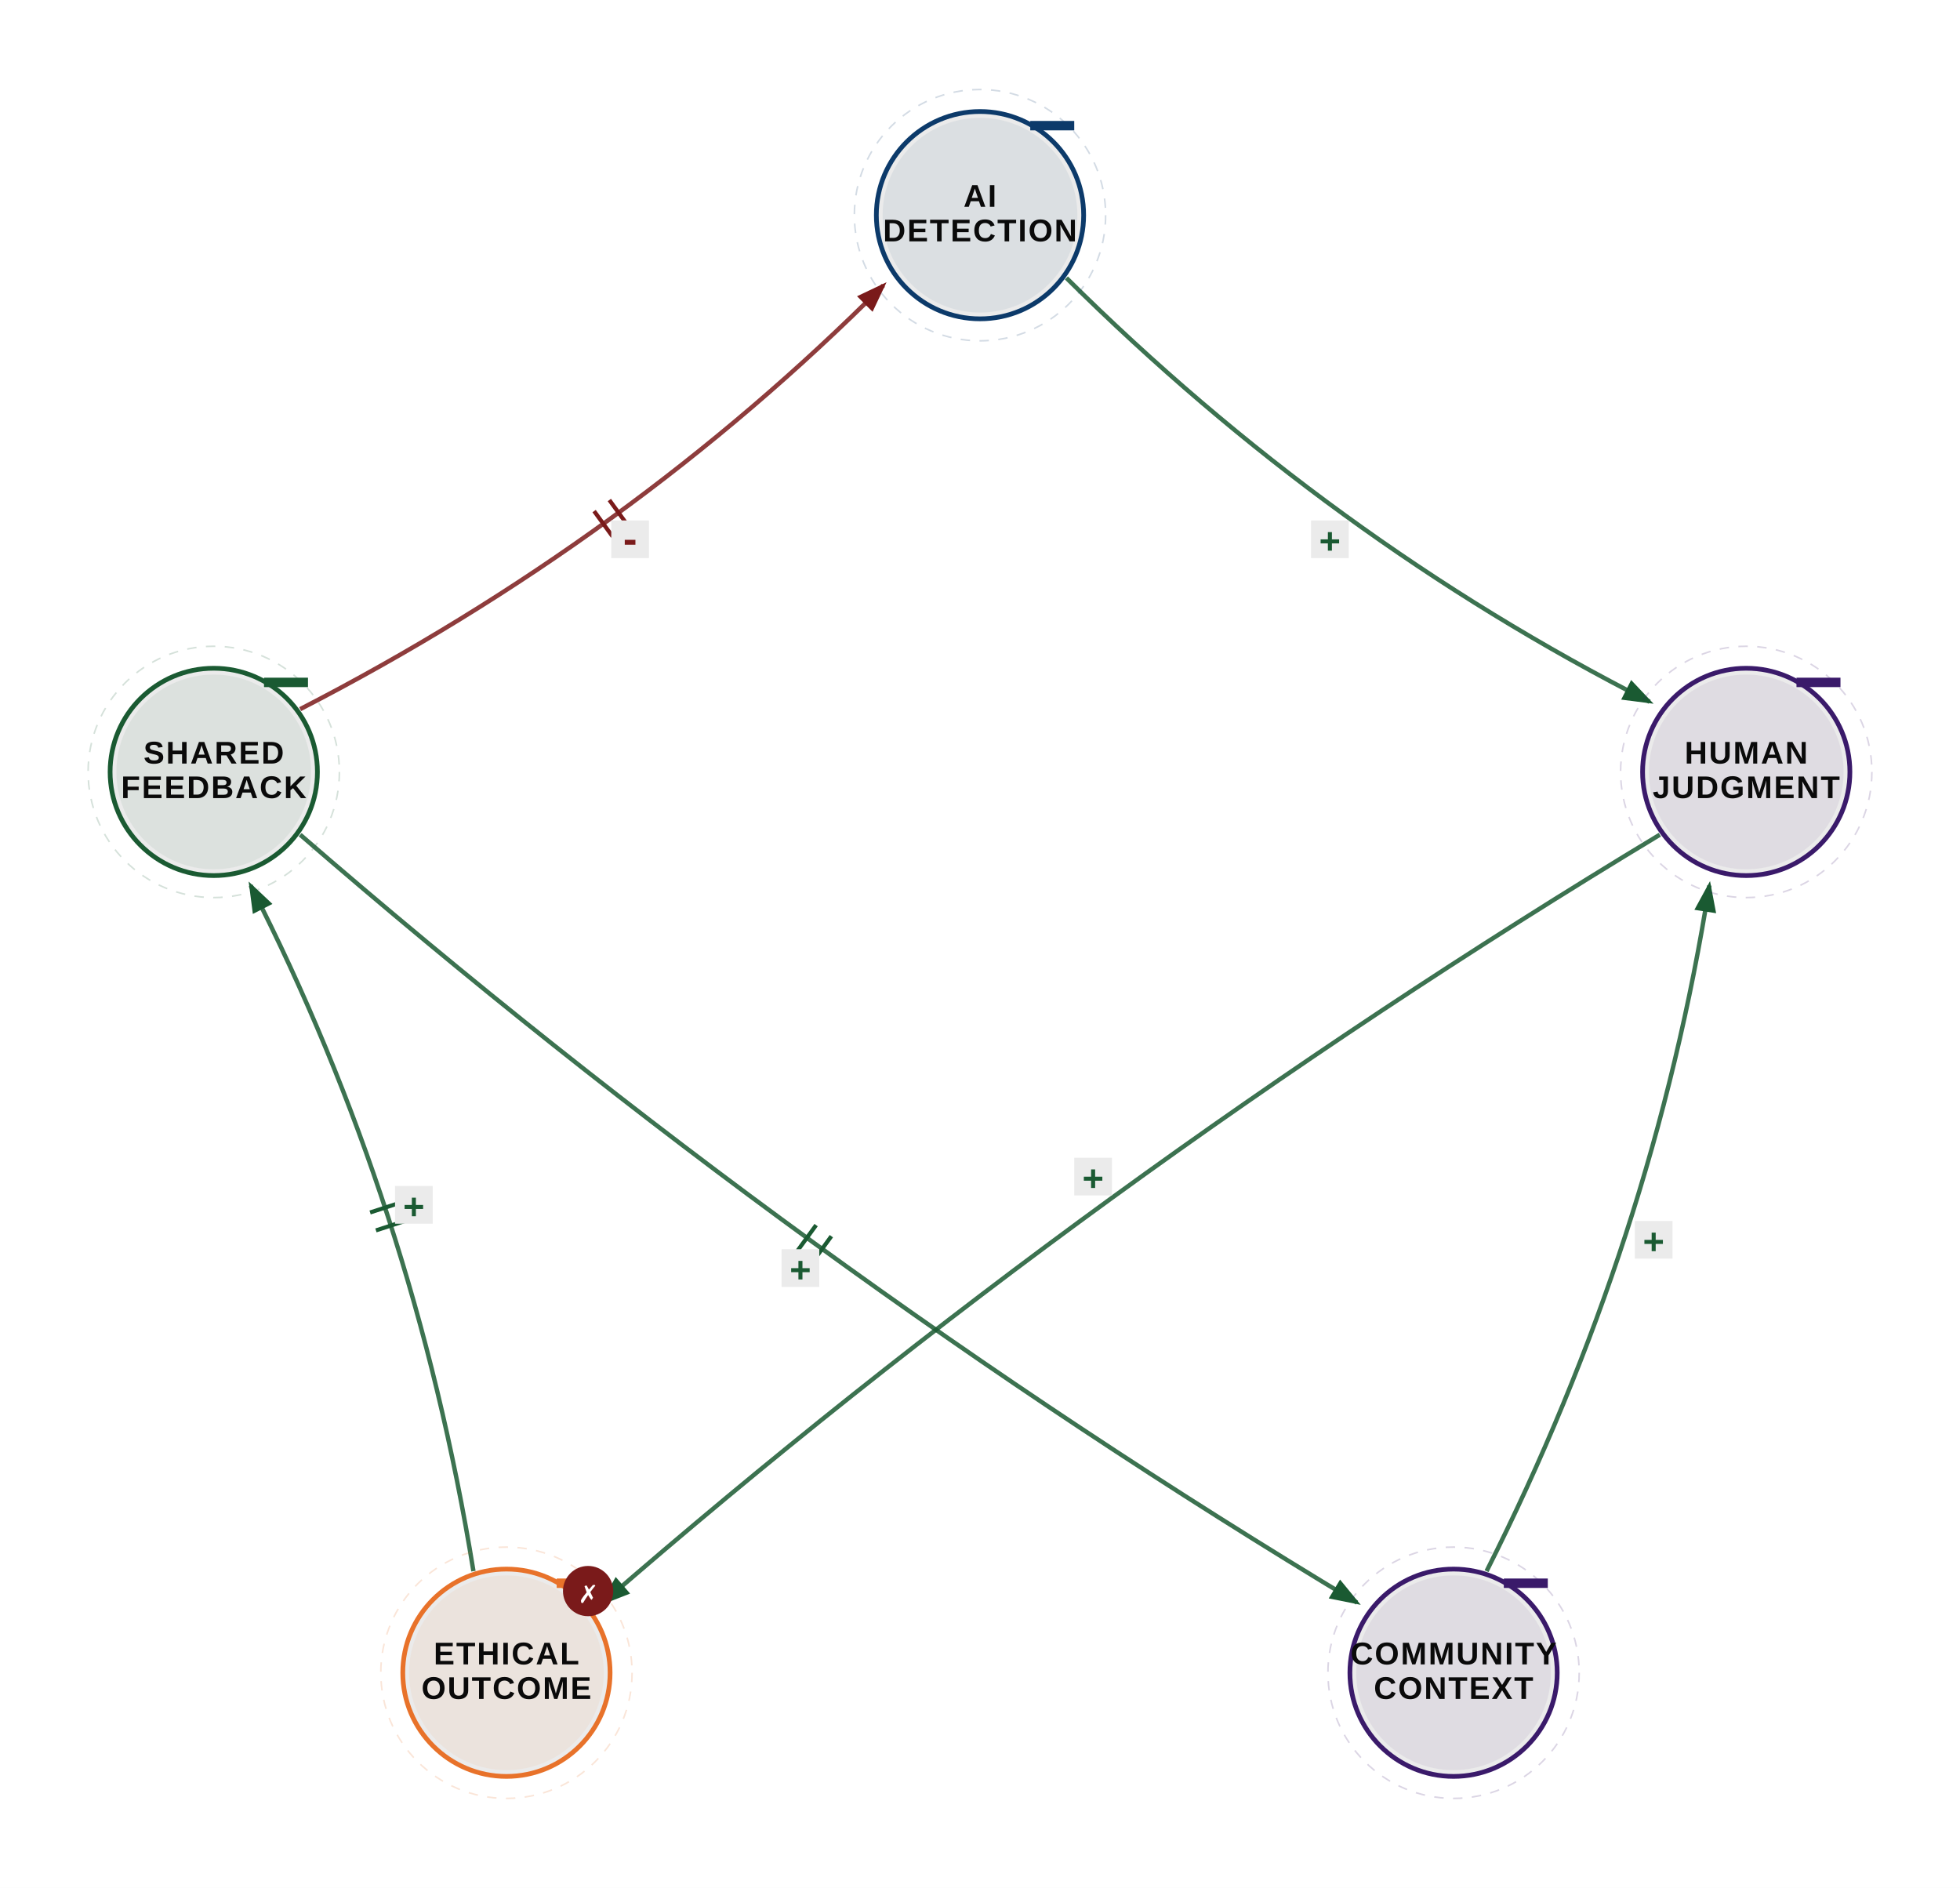
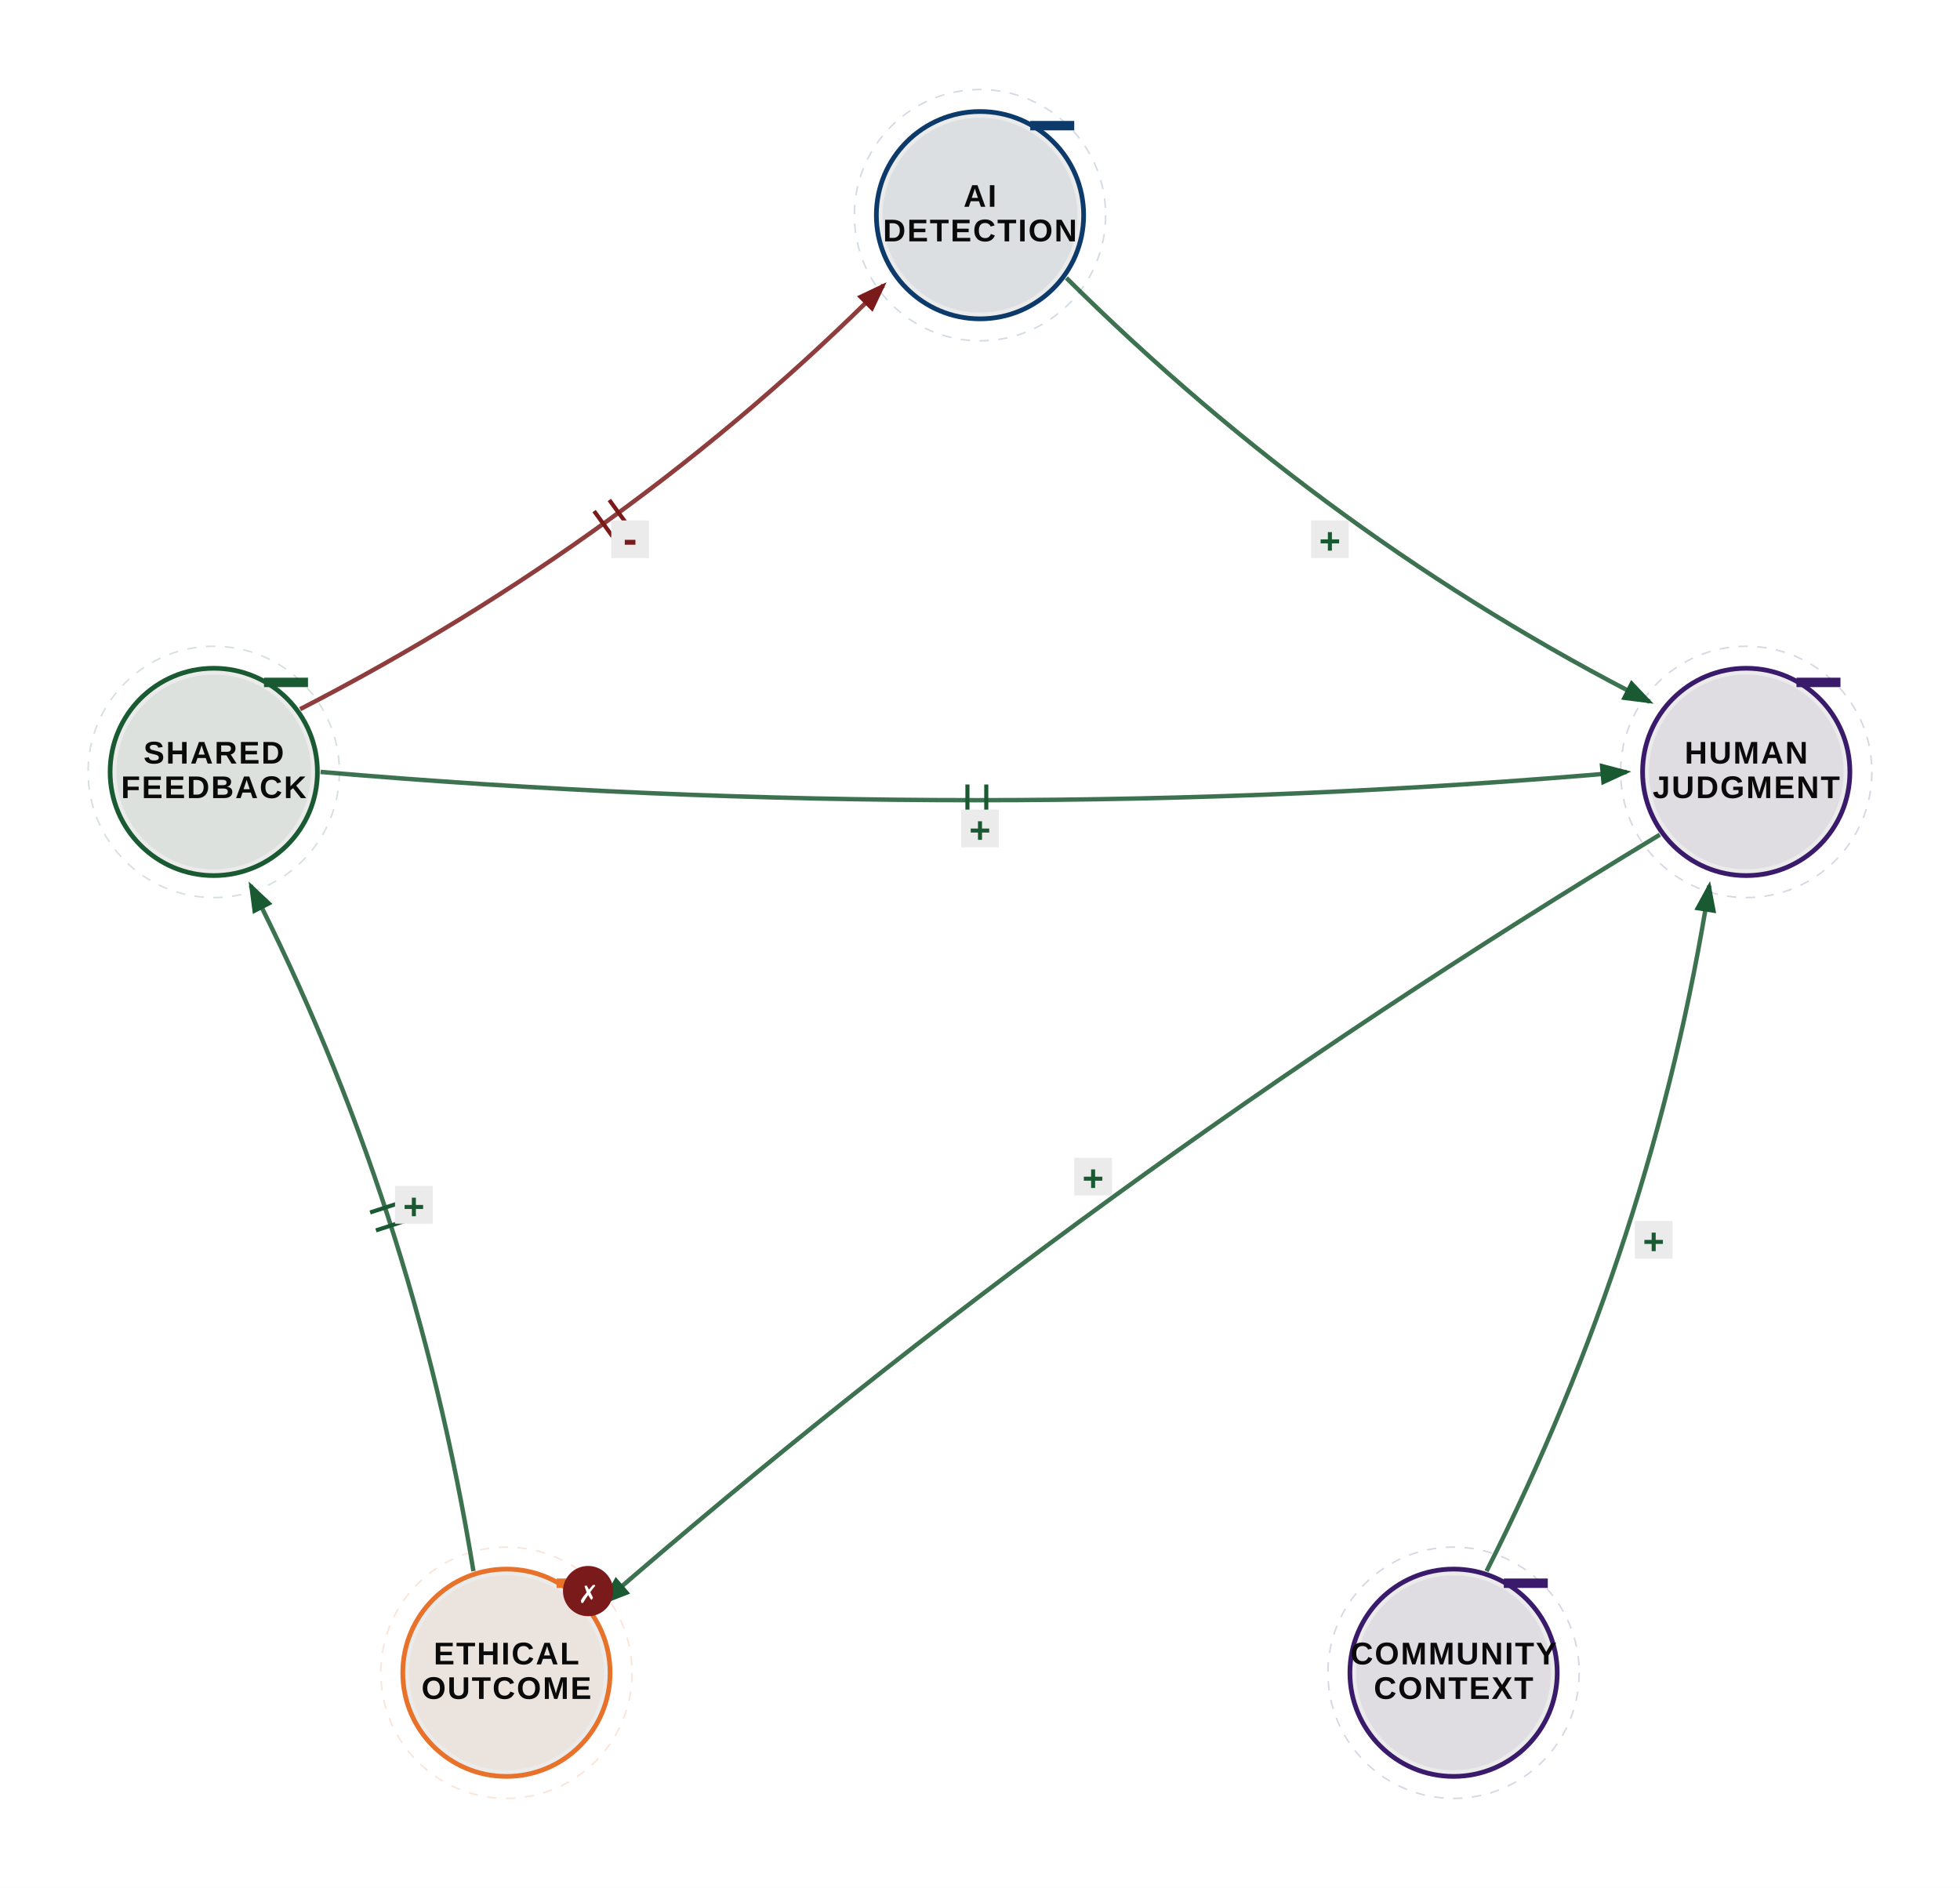
<svg xmlns="http://www.w3.org/2000/svg" viewBox="328 138 624 601" width="624" height="601">
  <rect x="328" y="138" width="624" height="601" fill="#fff" />
  <defs>
    <marker id="ap" markerWidth="7" markerHeight="5" refX="6" refY="2.5" orient="auto">
      <polygon points="0 0,7 2.5,0 5" fill="#1a5a32" />
    </marker>
    <marker id="an" markerWidth="7" markerHeight="5" refX="6" refY="2.5" orient="auto">
      <polygon points="0 0,7 2.5,0 5" fill="#7a1a1a" />
    </marker>
    <marker id="ac" markerWidth="7" markerHeight="5" refX="6" refY="2.5" orient="auto">
      <polygon points="0 0,7 2.5,0 5" fill="#9a9a9a" />
    </marker>
  </defs>
  <g>
    <path d="M667.507,226.485 Q751.393,309.681 853.203,361.401" fill="none" stroke="#1a5a32" stroke-width="1.4" stroke-opacity="0.85" marker-end="url(#ap)" />
    <rect x="745.393" y="303.681" width="12" height="12" fill="#ebebeb" />
    <text x="751.393" y="310.681" text-anchor="middle" dominant-baseline="middle" fill="#1a5a32" font-family="monospace" font-size="11" font-weight="700">+</text>
  </g>
  <g>
    <path d="M856.439,403.722 Q676.009,512.563 519.976,648.177" fill="none" stroke="#1a5a32" stroke-width="1.4" stroke-opacity="0.85" marker-end="url(#ap)" />
    <rect x="670.009" y="506.563" width="12" height="12" fill="#ebebeb" />
    <text x="676.009" y="513.563" text-anchor="middle" dominant-baseline="middle" fill="#1a5a32" font-family="monospace" font-size="11" font-weight="700">+</text>
  </g>
  <g>
    <path d="M801.273,638.177 Q854.475,532.687 872.203,419.877" fill="none" stroke="#1a5a32" stroke-width="1.4" stroke-opacity="0.85" marker-end="url(#ap)" />
    <rect x="848.475" y="526.687" width="12" height="12" fill="#ebebeb" />
    <text x="854.475" y="533.687" text-anchor="middle" dominant-baseline="middle" fill="#1a5a32" font-family="monospace" font-size="11" font-weight="700">+</text>
  </g>
  <g>
    <path d="M478.727,638.177 Q459.763,521.563 407.797,419.877" fill="none" stroke="#1a5a32" stroke-width="1.4" stroke-opacity="0.85" marker-end="url(#ap)" />
    <g transform="translate(451.5121,525.2949) rotate(-108)">
      <line x1="-3" y1="-5" x2="-3" y2="5" stroke="#1a5a32" stroke-width="1.3" />
      <line x1="3" y1="-5" x2="3" y2="5" stroke="#1a5a32" stroke-width="1.3" />
    </g>
    <rect x="453.763" y="515.563" width="12" height="12" fill="#ebebeb" />
    <text x="459.763" y="522.563" text-anchor="middle" dominant-baseline="middle" fill="#1a5a32" font-family="monospace" font-size="11" font-weight="700">+</text>
  </g>
  <g>
    <path d="M423.561,363.752 Q528.607,309.681 609.257,228.836" fill="none" stroke="#7a1a1a" stroke-width="1.4" stroke-opacity="0.85" marker-end="url(#an)" />
    <g transform="translate(522.5081,302.9875) rotate(-36)">
      <line x1="-3" y1="-5" x2="-3" y2="5" stroke="#7a1a1a" stroke-width="1.3" />
      <line x1="3" y1="-5" x2="3" y2="5" stroke="#7a1a1a" stroke-width="1.3" />
    </g>
    <rect x="522.607" y="303.681" width="12" height="12" fill="#ebebeb" />
    <text x="528.607" y="310.681" text-anchor="middle" dominant-baseline="middle" fill="#7a1a1a" font-family="monospace" font-size="11" font-weight="700">-</text>
  </g>
  <g>
-     <path d="M423.561,403.722 Q582.83,541.687 760.024,648.177" fill="none" stroke="#1a5a32" stroke-width="1.4" stroke-opacity="0.85" marker-end="url(#ap)" />
-     <g transform="translate(587.3114,533.8184) rotate(36)">
+     <path d="M430.054,383.737 Q640,401.737 845.946,383.737" fill="none" stroke="#1a5a32" stroke-width="1.4" stroke-opacity="0.85" marker-end="url(#ap)" />
+     <g transform="translate(639,392.7371) rotate(-7.831090883540008e-15)">
      <line x1="-3" y1="-5" x2="-3" y2="5" stroke="#1a5a32" stroke-width="1.3" />
      <line x1="3" y1="-5" x2="3" y2="5" stroke="#1a5a32" stroke-width="1.3" />
    </g>
-     <rect x="576.83" y="535.687" width="12" height="12" fill="#ebebeb" />
-     <text x="582.83" y="542.687" text-anchor="middle" dominant-baseline="middle" fill="#1a5a32" font-family="monospace" font-size="11" font-weight="700">+</text>
+     <rect x="634" y="395.737" width="12" height="12" fill="#ebebeb" />
+     <text x="640" y="402.737" text-anchor="middle" dominant-baseline="middle" fill="#1a5a32" font-family="monospace" font-size="11" font-weight="700">+</text>
  </g>
  <g transform="translate(640,206.5)">
    <circle r="40" fill="none" stroke="#0c3a6a" stroke-width="0.5" stroke-opacity="0.18" stroke-dasharray="3 3" />
    <circle r="33" fill="#ebebeb" stroke="#0c3a6a" stroke-width="1.5" />
    <circle r="31" fill="#0c3a6a" fill-opacity="0.07" />
    <rect x="16" y="-30" width="14" height="3" fill="#0c3a6a" />
    <text x="0" y="-5.5" text-anchor="middle" dominant-baseline="middle" fill="#0a0a0a" font-family="'Barlow Condensed','Arial Narrow','Helvetica Neue',Arial,sans-serif" font-size="10" font-weight="700" letter-spacing="0.05em">AI</text>
    <text x="0" y="5.5" text-anchor="middle" dominant-baseline="middle" fill="#0a0a0a" font-family="'Barlow Condensed','Arial Narrow','Helvetica Neue',Arial,sans-serif" font-size="10" font-weight="700" letter-spacing="0.05em">DETECTION</text>
  </g>
  <g transform="translate(883.946,383.7371)">
    <circle r="40" fill="none" stroke="#3a1a6a" stroke-width="0.5" stroke-opacity="0.18" stroke-dasharray="3 3" />
    <circle r="33" fill="#ebebeb" stroke="#3a1a6a" stroke-width="1.5" />
    <circle r="31" fill="#3a1a6a" fill-opacity="0.07" />
    <rect x="16" y="-30" width="14" height="3" fill="#3a1a6a" />
    <text x="0" y="-5.5" text-anchor="middle" dominant-baseline="middle" fill="#0a0a0a" font-family="'Barlow Condensed','Arial Narrow','Helvetica Neue',Arial,sans-serif" font-size="10" font-weight="700" letter-spacing="0.05em">HUMAN</text>
    <text x="0" y="5.5" text-anchor="middle" dominant-baseline="middle" fill="#0a0a0a" font-family="'Barlow Condensed','Arial Narrow','Helvetica Neue',Arial,sans-serif" font-size="10" font-weight="700" letter-spacing="0.05em">JUDGMENT</text>
  </g>
  <g transform="translate(790.7669,670.5129)">
    <circle r="40" fill="none" stroke="#3a1a6a" stroke-width="0.5" stroke-opacity="0.18" stroke-dasharray="3 3" />
    <circle r="33" fill="#ebebeb" stroke="#3a1a6a" stroke-width="1.5" />
    <circle r="31" fill="#3a1a6a" fill-opacity="0.07" />
    <rect x="16" y="-30" width="14" height="3" fill="#3a1a6a" />
    <text x="0" y="-5.5" text-anchor="middle" dominant-baseline="middle" fill="#0a0a0a" font-family="'Barlow Condensed','Arial Narrow','Helvetica Neue',Arial,sans-serif" font-size="10" font-weight="700" letter-spacing="0.05em">COMMUNITY</text>
    <text x="0" y="5.5" text-anchor="middle" dominant-baseline="middle" fill="#0a0a0a" font-family="'Barlow Condensed','Arial Narrow','Helvetica Neue',Arial,sans-serif" font-size="10" font-weight="700" letter-spacing="0.05em">CONTEXT</text>
  </g>
  <g transform="translate(489.2331,670.5129)">
    <circle r="40" fill="none" stroke="#e8722a" stroke-width="0.5" stroke-opacity="0.18" stroke-dasharray="3 3" />
    <circle r="33" fill="#ebebeb" stroke="#e8722a" stroke-width="1.5" />
    <circle r="31" fill="#e8722a" fill-opacity="0.07" />
    <rect x="16" y="-30" width="14" height="3" fill="#e8722a" />
    <text x="0" y="-5.5" text-anchor="middle" dominant-baseline="middle" fill="#0a0a0a" font-family="'Barlow Condensed','Arial Narrow','Helvetica Neue',Arial,sans-serif" font-size="10" font-weight="700" letter-spacing="0.05em">ETHICAL</text>
    <text x="0" y="5.5" text-anchor="middle" dominant-baseline="middle" fill="#0a0a0a" font-family="'Barlow Condensed','Arial Narrow','Helvetica Neue',Arial,sans-serif" font-size="10" font-weight="700" letter-spacing="0.05em">OUTCOME</text>
    <circle cx="26" cy="-26" r="8" fill="#7a1a1a" />
    <text x="26" y="-25" text-anchor="middle" dominant-baseline="middle" fill="#fff" font-size="8" font-weight="700">✗</text>
  </g>
  <g transform="translate(396.054,383.7371)">
    <circle r="40" fill="none" stroke="#1a5a32" stroke-width="0.5" stroke-opacity="0.18" stroke-dasharray="3 3" />
    <circle r="33" fill="#ebebeb" stroke="#1a5a32" stroke-width="1.5" />
    <circle r="31" fill="#1a5a32" fill-opacity="0.07" />
    <rect x="16" y="-30" width="14" height="3" fill="#1a5a32" />
    <text x="0" y="-5.5" text-anchor="middle" dominant-baseline="middle" fill="#0a0a0a" font-family="'Barlow Condensed','Arial Narrow','Helvetica Neue',Arial,sans-serif" font-size="10" font-weight="700" letter-spacing="0.05em">SHARED</text>
    <text x="0" y="5.5" text-anchor="middle" dominant-baseline="middle" fill="#0a0a0a" font-family="'Barlow Condensed','Arial Narrow','Helvetica Neue',Arial,sans-serif" font-size="10" font-weight="700" letter-spacing="0.05em">FEEDBACK</text>
  </g>
</svg>
